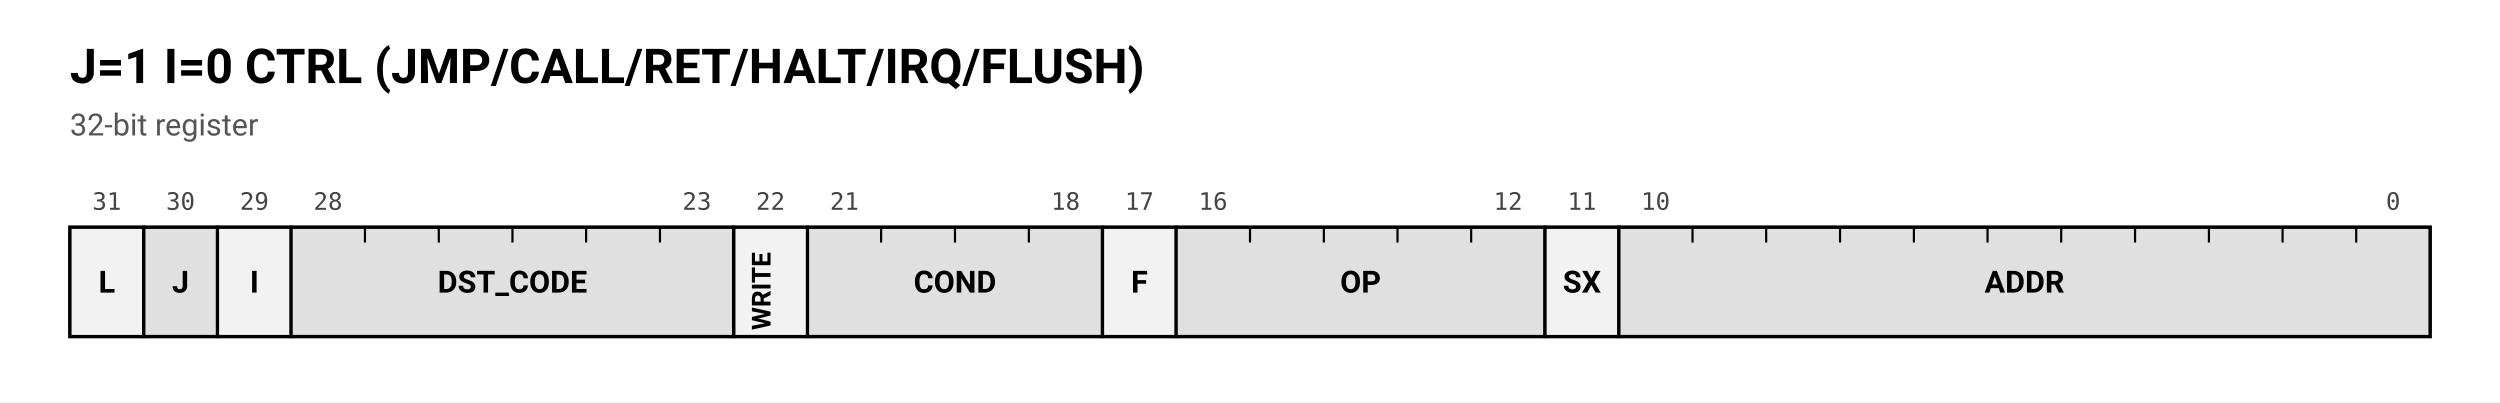
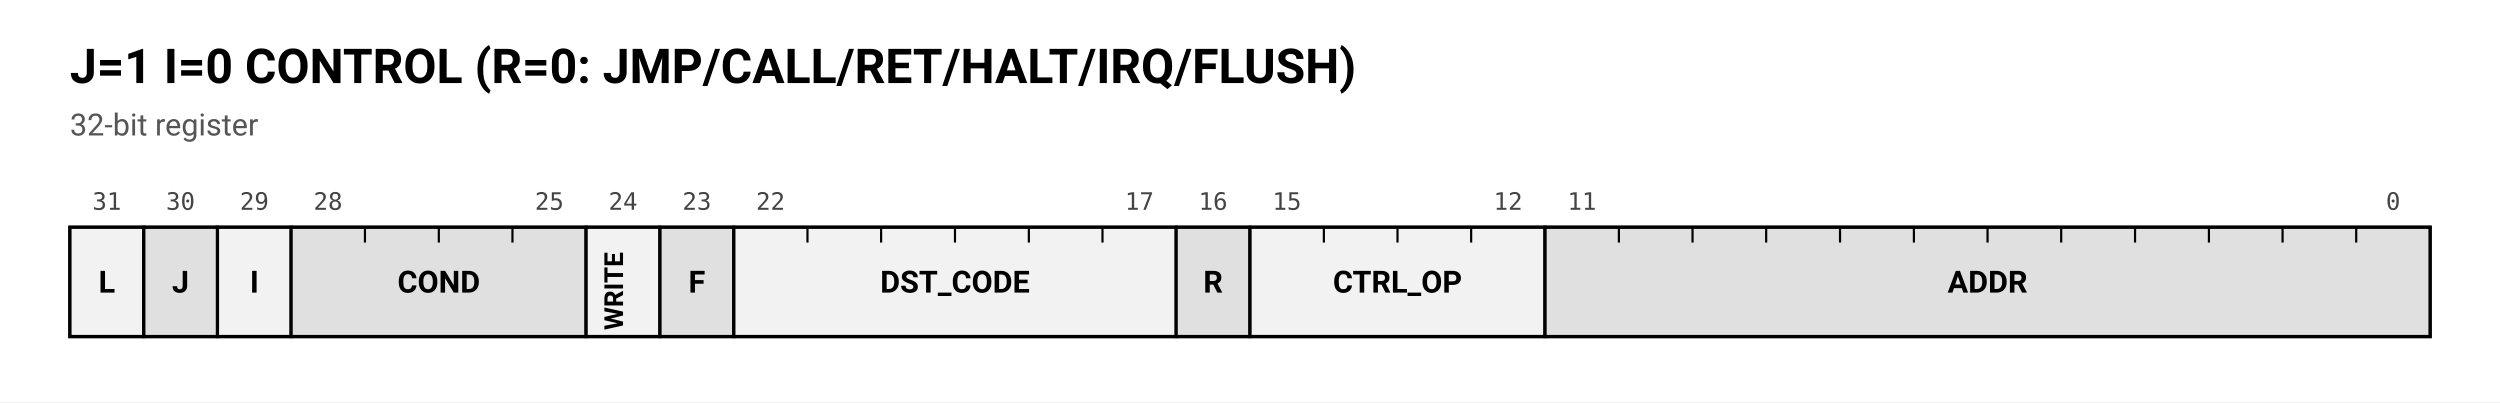
<svg xmlns="http://www.w3.org/2000/svg" width="1144" height="184" viewBox="0 0 1144 184">
  <defs>
    <pattern id="hatch" width="6" height="6" patternUnits="userSpaceOnUse" patternTransform="rotate(45)">
      <rect width="6" height="6" fill="#FFFFFF" />
      <line x1="0" y1="0" x2="0" y2="6" stroke="#B0B0B0" stroke-width="2" />
    </pattern>
    <pattern id="xpat" width="8" height="8" patternUnits="userSpaceOnUse">
      <rect width="8" height="8" fill="#FFFFFF" />
      <path d="M0 0L8 8M8 0L0 8" stroke="#C07070" stroke-width="1" />
    </pattern>
    <marker id="arr" viewBox="0 0 10 10" refX="9" refY="5" markerWidth="8" markerHeight="8" orient="auto">
      <path d="M0 0L10 5L0 10z" fill="#000000" />
    </marker>
  </defs>
  <style>text{font-family:-apple-system,BlinkMacSystemFont,"Segoe UI",Roboto,Helvetica,Arial,sans-serif}.m{font-family:ui-monospace,Menlo,Consolas,"DejaVu Sans Mono",monospace}</style>
  <rect width="1144" height="184" fill="#FFFFFF" />
-   <text x="32" y="38" font-size="22" font-weight="700" fill="#000000">J=1 I=0 CTRL (JMP/CALL/RET/HALT/IRQ/FLUSH)</text>
+   <text x="32" y="38" font-size="22" font-weight="700" fill="#000000">J=1 I=0 CONTROL (R=0: JMP/CALL/RET/HALT/IRQ/FLUSH)</text>
  <text x="32" y="62" font-size="14" fill="#555555">32-bit register</text>
  <text x="48.9" y="96" font-size="11" text-anchor="middle" fill="#444444" class="m">31</text>
  <text x="82.6" y="96" font-size="11" text-anchor="middle" fill="#444444" class="m">30</text>
  <text x="116.4" y="96" font-size="11" text-anchor="middle" fill="#444444" class="m">29</text>
  <text x="150.1" y="96" font-size="11" text-anchor="middle" fill="#444444" class="m">28</text>
+   <text x="251.4" y="96" font-size="11" text-anchor="middle" fill="#444444" class="m">25</text>
+   <text x="285.1" y="96" font-size="11" text-anchor="middle" fill="#444444" class="m">24</text>
  <text x="318.9" y="96" font-size="11" text-anchor="middle" fill="#444444" class="m">23</text>
  <text x="352.6" y="96" font-size="11" text-anchor="middle" fill="#444444" class="m">22</text>
-   <text x="386.4" y="96" font-size="11" text-anchor="middle" fill="#444444" class="m">21</text>
-   <text x="487.6" y="96" font-size="11" text-anchor="middle" fill="#444444" class="m">18</text>
  <text x="521.4" y="96" font-size="11" text-anchor="middle" fill="#444444" class="m">17</text>
  <text x="555.1" y="96" font-size="11" text-anchor="middle" fill="#444444" class="m">16</text>
+   <text x="588.9" y="96" font-size="11" text-anchor="middle" fill="#444444" class="m">15</text>
  <text x="690.1" y="96" font-size="11" text-anchor="middle" fill="#444444" class="m">12</text>
  <text x="723.9" y="96" font-size="11" text-anchor="middle" fill="#444444" class="m">11</text>
-   <text x="757.6" y="96" font-size="11" text-anchor="middle" fill="#444444" class="m">10</text>
  <text x="1095.1" y="96" font-size="11" text-anchor="middle" fill="#444444" class="m">0</text>
  <rect x="32" y="104" width="1080" height="50" fill="#FFFFFF" stroke="#000000" stroke-width="1.5" />
  <rect x="32" y="104" width="33.8" height="50" fill="#F2F2F2" stroke="#000000" stroke-width="1.5" />
  <text x="48.9" y="133.9" font-size="14" text-anchor="middle" fill="#000000" font-weight="700">L</text>
  <rect x="65.8" y="104" width="33.8" height="50" fill="#E0E0E0" stroke="#000000" stroke-width="1.5" />
  <text x="82.6" y="133.9" font-size="14" text-anchor="middle" fill="#000000" font-weight="700">J</text>
  <rect x="99.5" y="104" width="33.8" height="50" fill="#F2F2F2" stroke="#000000" stroke-width="1.5" />
  <text x="116.4" y="133.9" font-size="14" text-anchor="middle" fill="#000000" font-weight="700">I</text>
-   <rect x="133.2" y="104" width="202.5" height="50" fill="#E0E0E0" stroke="#000000" stroke-width="1.5" />
-   <text x="234.5" y="133.9" font-size="14" text-anchor="middle" fill="#000000" font-weight="700">DST_CODE</text>
+   <rect x="133.2" y="104" width="135" height="50" fill="#E0E0E0" stroke="#000000" stroke-width="1.5" />
+   <text x="200.8" y="133.9" font-size="14" text-anchor="middle" fill="#000000" font-weight="700">COND</text>
  <line x1="167" y1="104" x2="167" y2="111" stroke="#000000" stroke-width="1" />
  <line x1="200.8" y1="104" x2="200.8" y2="111" stroke="#000000" stroke-width="1" />
  <line x1="234.5" y1="104" x2="234.5" y2="111" stroke="#000000" stroke-width="1" />
-   <line x1="268.2" y1="104" x2="268.2" y2="111" stroke="#000000" stroke-width="1" />
-   <line x1="302" y1="104" x2="302" y2="111" stroke="#000000" stroke-width="1" />
-   <rect x="335.8" y="104" width="33.8" height="50" fill="#F2F2F2" stroke="#000000" stroke-width="1.5" />
-   <text x="352.6" y="133.2" font-size="12" text-anchor="middle" fill="#000000" font-weight="700" transform="rotate(-90 352.6 133.2)">WRITE</text>
-   <rect x="369.5" y="104" width="135" height="50" fill="#E0E0E0" stroke="#000000" stroke-width="1.5" />
-   <text x="437" y="133.9" font-size="14" text-anchor="middle" fill="#000000" font-weight="700">COND</text>
+   <rect x="268.2" y="104" width="33.8" height="50" fill="#F2F2F2" stroke="#000000" stroke-width="1.5" />
+   <text x="285.1" y="133.2" font-size="12" text-anchor="middle" fill="#000000" font-weight="700" transform="rotate(-90 285.1 133.2)">WRITE</text>
+   <rect x="302" y="104" width="33.8" height="50" fill="#E0E0E0" stroke="#000000" stroke-width="1.5" />
+   <text x="318.9" y="133.9" font-size="14" text-anchor="middle" fill="#000000" font-weight="700">F</text>
+   <rect x="335.8" y="104" width="202.5" height="50" fill="#F2F2F2" stroke="#000000" stroke-width="1.5" />
+   <text x="437" y="133.9" font-size="14" text-anchor="middle" fill="#000000" font-weight="700">DST_CODE</text>
+   <line x1="369.5" y1="104" x2="369.5" y2="111" stroke="#000000" stroke-width="1" />
  <line x1="403.2" y1="104" x2="403.2" y2="111" stroke="#000000" stroke-width="1" />
  <line x1="437" y1="104" x2="437" y2="111" stroke="#000000" stroke-width="1" />
  <line x1="470.8" y1="104" x2="470.8" y2="111" stroke="#000000" stroke-width="1" />
-   <rect x="504.5" y="104" width="33.8" height="50" fill="#F2F2F2" stroke="#000000" stroke-width="1.5" />
-   <text x="521.4" y="133.9" font-size="14" text-anchor="middle" fill="#000000" font-weight="700">F</text>
-   <rect x="538.2" y="104" width="168.8" height="50" fill="#E0E0E0" stroke="#000000" stroke-width="1.5" />
-   <text x="622.6" y="133.9" font-size="14" text-anchor="middle" fill="#000000" font-weight="700">OP</text>
-   <line x1="572" y1="104" x2="572" y2="111" stroke="#000000" stroke-width="1" />
+   <line x1="504.5" y1="104" x2="504.5" y2="111" stroke="#000000" stroke-width="1" />
+   <rect x="538.2" y="104" width="33.8" height="50" fill="#E0E0E0" stroke="#000000" stroke-width="1.5" />
+   <text x="555.1" y="133.9" font-size="14" text-anchor="middle" fill="#000000" font-weight="700">R</text>
+   <rect x="572" y="104" width="135" height="50" fill="#F2F2F2" stroke="#000000" stroke-width="1.5" />
+   <text x="639.5" y="133.9" font-size="14" text-anchor="middle" fill="#000000" font-weight="700">CTRL_OP</text>
  <line x1="605.8" y1="104" x2="605.8" y2="111" stroke="#000000" stroke-width="1" />
  <line x1="639.5" y1="104" x2="639.5" y2="111" stroke="#000000" stroke-width="1" />
  <line x1="673.2" y1="104" x2="673.2" y2="111" stroke="#000000" stroke-width="1" />
-   <rect x="707" y="104" width="33.8" height="50" fill="#F2F2F2" stroke="#000000" stroke-width="1.5" />
-   <text x="723.9" y="133.9" font-size="14" text-anchor="middle" fill="#000000" font-weight="700">SX</text>
-   <rect x="740.8" y="104" width="371.2" height="50" fill="#E0E0E0" stroke="#000000" stroke-width="1.5" />
-   <text x="926.4" y="133.9" font-size="14" text-anchor="middle" fill="#000000" font-weight="700">ADDR</text>
+   <rect x="707" y="104" width="405" height="50" fill="#E0E0E0" stroke="#000000" stroke-width="1.5" />
+   <text x="909.5" y="133.9" font-size="14" text-anchor="middle" fill="#000000" font-weight="700">ADDR</text>
+   <line x1="740.8" y1="104" x2="740.8" y2="111" stroke="#000000" stroke-width="1" />
  <line x1="774.5" y1="104" x2="774.5" y2="111" stroke="#000000" stroke-width="1" />
  <line x1="808.2" y1="104" x2="808.2" y2="111" stroke="#000000" stroke-width="1" />
  <line x1="842" y1="104" x2="842" y2="111" stroke="#000000" stroke-width="1" />
  <line x1="875.8" y1="104" x2="875.8" y2="111" stroke="#000000" stroke-width="1" />
  <line x1="909.5" y1="104" x2="909.5" y2="111" stroke="#000000" stroke-width="1" />
  <line x1="943.2" y1="104" x2="943.2" y2="111" stroke="#000000" stroke-width="1" />
  <line x1="977" y1="104" x2="977" y2="111" stroke="#000000" stroke-width="1" />
  <line x1="1010.8" y1="104" x2="1010.8" y2="111" stroke="#000000" stroke-width="1" />
  <line x1="1044.5" y1="104" x2="1044.5" y2="111" stroke="#000000" stroke-width="1" />
  <line x1="1078.2" y1="104" x2="1078.2" y2="111" stroke="#000000" stroke-width="1" />
</svg>
